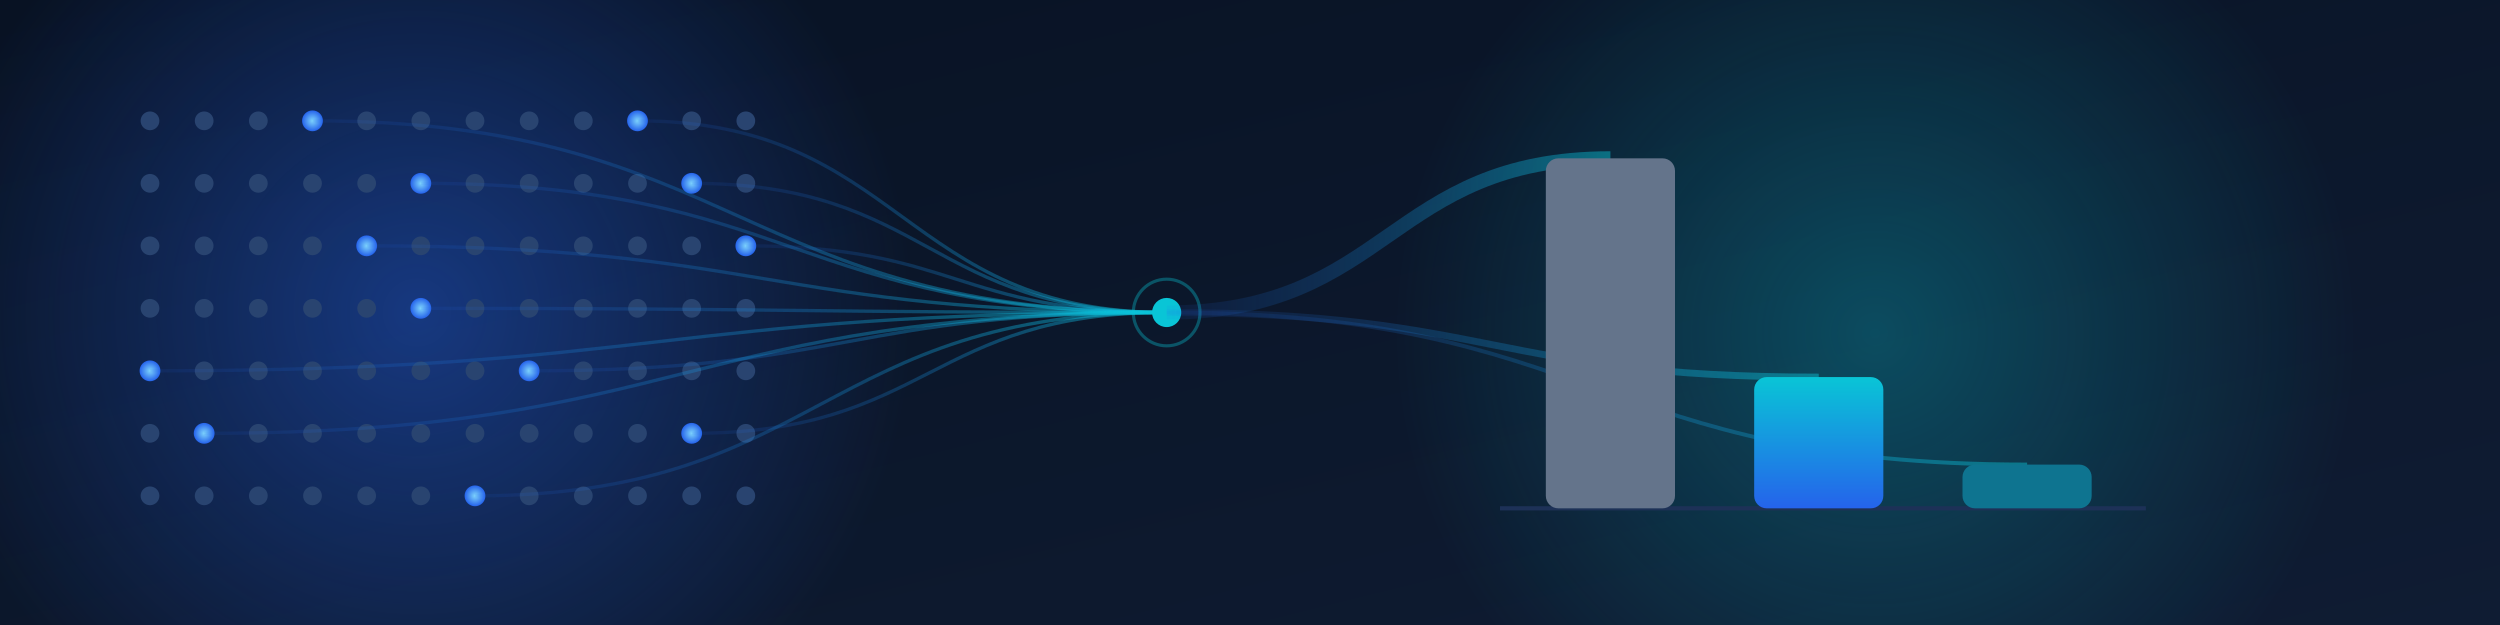
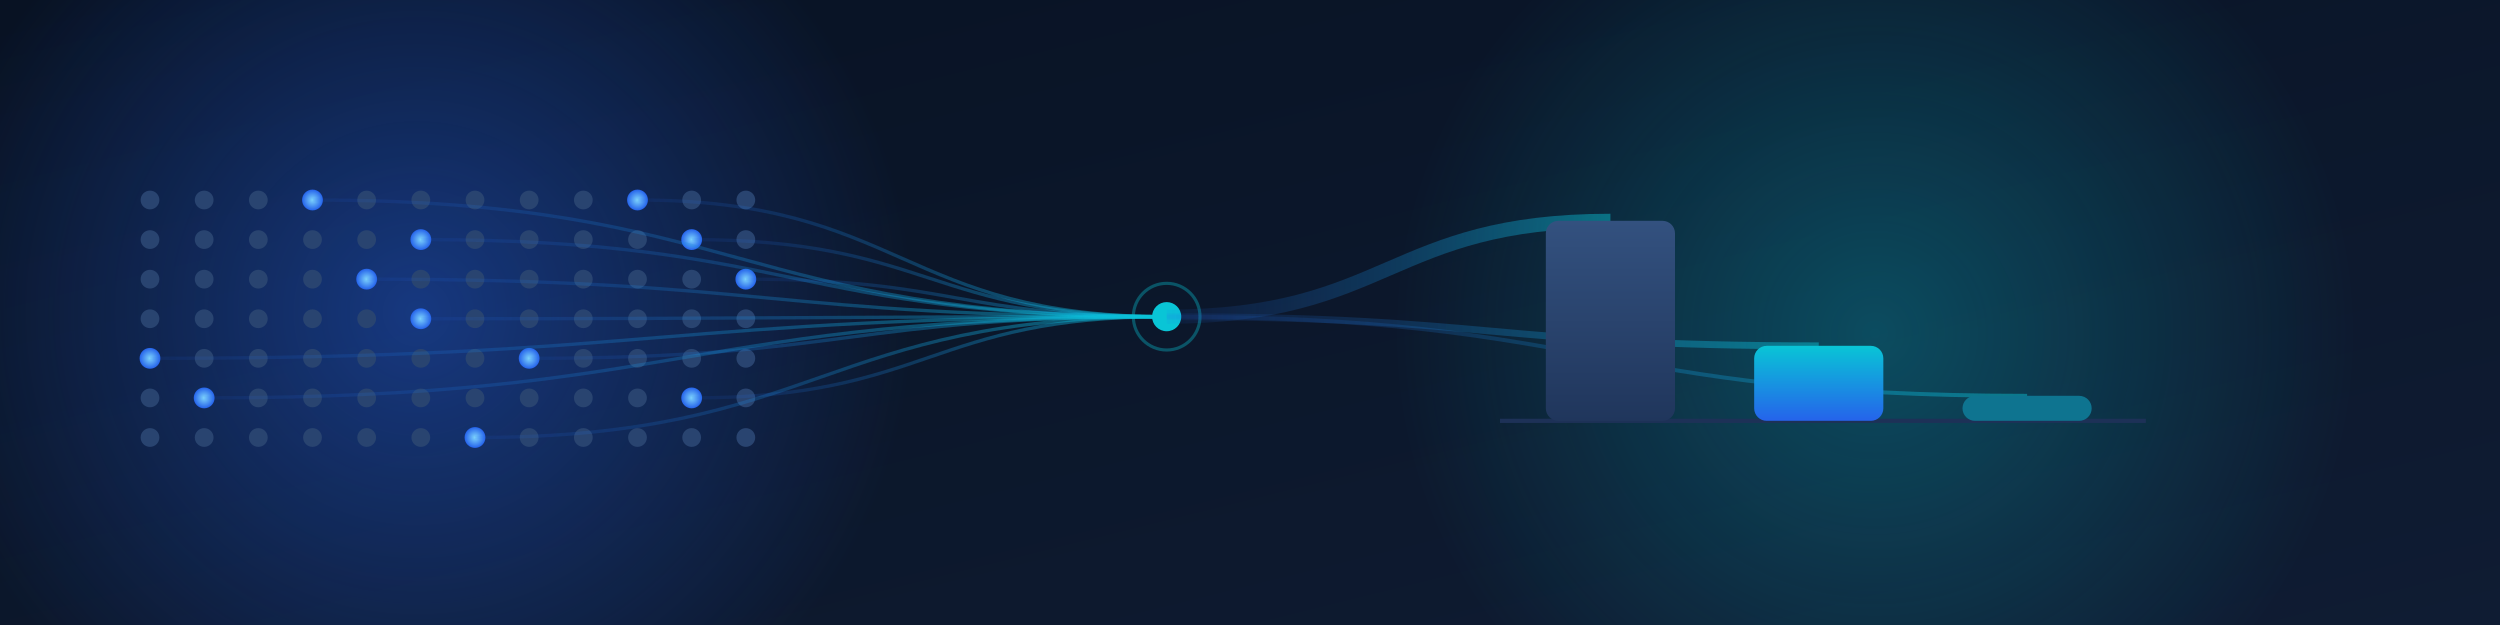
<svg xmlns="http://www.w3.org/2000/svg" viewBox="0 0 1200 300" width="1200" height="300" role="img" aria-label="Ochenta y cuatro respuestas de IA representadas como puntos: solo doce producen un clic y llegan a la analítica; el resto se resuelve dentro del chat y no aparece en ningún informe. Esos doce clics se reparten en tres barras de altura desigual, con la mayor —Directo— muy por encima de la del canal de asistentes de IA">
  <defs>
    <linearGradient id="bgGa4" x1="0" y1="0" x2="1" y2="1">
      <stop offset="0" stop-color="#081223" />
      <stop offset="1" stop-color="#0f1c33" />
    </linearGradient>
    <radialGradient id="glowGa4A" cx="0.5" cy="0.5" r="0.5">
      <stop offset="0" stop-color="#2563eb" stop-opacity=".45" />
      <stop offset="1" stop-color="#2563eb" stop-opacity="0" />
    </radialGradient>
    <radialGradient id="glowGa4B" cx="0.5" cy="0.5" r="0.5">
      <stop offset="0" stop-color="#09c5d6" stop-opacity=".3" />
      <stop offset="1" stop-color="#09c5d6" stop-opacity="0" />
    </radialGradient>
    <radialGradient id="dotOn" cx="0.5" cy="0.5" r="0.5">
      <stop offset="0" stop-color="#7dd3fc" />
      <stop offset="1" stop-color="#2563eb" />
    </radialGradient>
    <linearGradient id="flow" x1="0" y1="0" x2="1" y2="0">
      <stop offset="0" stop-color="#2563eb" stop-opacity=".15" />
      <stop offset="1" stop-color="#09c5d6" stop-opacity=".9" />
    </linearGradient>
+     <linearGradient id="barDirect" x1="0" y1="1" x2="0" y2="0">
+       <stop offset="0" stop-color="#20365c" />
+       <stop offset="1" stop-color="#33517f" />
+     </linearGradient>
    <linearGradient id="barAI" x1="0" y1="1" x2="0" y2="0">
      <stop offset="0" stop-color="#2563eb" />
      <stop offset="1" stop-color="#09c5d6" />
    </linearGradient>
  </defs>
  <rect width="1200" height="300" fill="url(#bgGa4)" />
  <circle cx="200" cy="150" r="240" fill="url(#glowGa4A)" />
  <circle cx="900" cy="160" r="230" fill="url(#glowGa4B)" />
-   <circle cx="72" cy="58" r="4.5" fill="#294470" />
-   <circle cx="98" cy="58" r="4.5" fill="#294470" />
-   <circle cx="124" cy="58" r="4.5" fill="#294470" />
-   <circle cx="150" cy="58" r="5" fill="url(#dotOn)" />
-   <circle cx="176" cy="58" r="4.5" fill="#294470" />
-   <circle cx="202" cy="58" r="4.5" fill="#294470" />
-   <circle cx="228" cy="58" r="4.5" fill="#294470" />
-   <circle cx="254" cy="58" r="4.5" fill="#294470" />
-   <circle cx="280" cy="58" r="4.5" fill="#294470" />
-   <circle cx="306" cy="58" r="5" fill="url(#dotOn)" />
-   <circle cx="332" cy="58" r="4.5" fill="#294470" />
-   <circle cx="358" cy="58" r="4.5" fill="#294470" />
-   <circle cx="72" cy="88" r="4.5" fill="#294470" />
-   <circle cx="98" cy="88" r="4.5" fill="#294470" />
-   <circle cx="124" cy="88" r="4.5" fill="#294470" />
-   <circle cx="150" cy="88" r="4.5" fill="#294470" />
-   <circle cx="176" cy="88" r="4.5" fill="#294470" />
-   <circle cx="202" cy="88" r="5" fill="url(#dotOn)" />
-   <circle cx="228" cy="88" r="4.5" fill="#294470" />
-   <circle cx="254" cy="88" r="4.5" fill="#294470" />
-   <circle cx="280" cy="88" r="4.5" fill="#294470" />
-   <circle cx="306" cy="88" r="4.5" fill="#294470" />
-   <circle cx="332" cy="88" r="5" fill="url(#dotOn)" />
-   <circle cx="358" cy="88" r="4.5" fill="#294470" />
-   <circle cx="72" cy="118" r="4.5" fill="#294470" />
-   <circle cx="98" cy="118" r="4.5" fill="#294470" />
-   <circle cx="124" cy="118" r="4.5" fill="#294470" />
-   <circle cx="150" cy="118" r="4.5" fill="#294470" />
-   <circle cx="176" cy="118" r="5" fill="url(#dotOn)" />
-   <circle cx="202" cy="118" r="4.5" fill="#294470" />
-   <circle cx="228" cy="118" r="4.5" fill="#294470" />
-   <circle cx="254" cy="118" r="4.5" fill="#294470" />
-   <circle cx="280" cy="118" r="4.5" fill="#294470" />
-   <circle cx="306" cy="118" r="4.5" fill="#294470" />
-   <circle cx="332" cy="118" r="4.5" fill="#294470" />
-   <circle cx="358" cy="118" r="5" fill="url(#dotOn)" />
-   <circle cx="72" cy="148" r="4.5" fill="#294470" />
-   <circle cx="98" cy="148" r="4.5" fill="#294470" />
-   <circle cx="124" cy="148" r="4.5" fill="#294470" />
-   <circle cx="150" cy="148" r="4.5" fill="#294470" />
-   <circle cx="176" cy="148" r="4.5" fill="#294470" />
-   <circle cx="202" cy="148" r="5" fill="url(#dotOn)" />
-   <circle cx="228" cy="148" r="4.5" fill="#294470" />
-   <circle cx="254" cy="148" r="4.5" fill="#294470" />
-   <circle cx="280" cy="148" r="4.5" fill="#294470" />
-   <circle cx="306" cy="148" r="4.5" fill="#294470" />
-   <circle cx="332" cy="148" r="4.5" fill="#294470" />
-   <circle cx="358" cy="148" r="4.5" fill="#294470" />
-   <circle cx="72" cy="178" r="5" fill="url(#dotOn)" />
-   <circle cx="98" cy="178" r="4.5" fill="#294470" />
-   <circle cx="124" cy="178" r="4.5" fill="#294470" />
-   <circle cx="150" cy="178" r="4.5" fill="#294470" />
-   <circle cx="176" cy="178" r="4.5" fill="#294470" />
-   <circle cx="202" cy="178" r="4.5" fill="#294470" />
-   <circle cx="228" cy="178" r="4.5" fill="#294470" />
-   <circle cx="254" cy="178" r="5" fill="url(#dotOn)" />
-   <circle cx="280" cy="178" r="4.5" fill="#294470" />
-   <circle cx="306" cy="178" r="4.5" fill="#294470" />
-   <circle cx="332" cy="178" r="4.5" fill="#294470" />
-   <circle cx="358" cy="178" r="4.5" fill="#294470" />
-   <circle cx="72" cy="208" r="4.5" fill="#294470" />
-   <circle cx="98" cy="208" r="5" fill="url(#dotOn)" />
-   <circle cx="124" cy="208" r="4.5" fill="#294470" />
-   <circle cx="150" cy="208" r="4.5" fill="#294470" />
-   <circle cx="176" cy="208" r="4.5" fill="#294470" />
-   <circle cx="202" cy="208" r="4.5" fill="#294470" />
-   <circle cx="228" cy="208" r="4.5" fill="#294470" />
-   <circle cx="254" cy="208" r="4.5" fill="#294470" />
-   <circle cx="280" cy="208" r="4.5" fill="#294470" />
-   <circle cx="306" cy="208" r="4.5" fill="#294470" />
-   <circle cx="332" cy="208" r="5" fill="url(#dotOn)" />
-   <circle cx="358" cy="208" r="4.5" fill="#294470" />
-   <circle cx="72" cy="238" r="4.5" fill="#294470" />
-   <circle cx="98" cy="238" r="4.5" fill="#294470" />
-   <circle cx="124" cy="238" r="4.5" fill="#294470" />
-   <circle cx="150" cy="238" r="4.5" fill="#294470" />
-   <circle cx="176" cy="238" r="4.5" fill="#294470" />
-   <circle cx="202" cy="238" r="4.5" fill="#294470" />
-   <circle cx="228" cy="238" r="5" fill="url(#dotOn)" />
-   <circle cx="254" cy="238" r="4.5" fill="#294470" />
-   <circle cx="280" cy="238" r="4.5" fill="#294470" />
-   <circle cx="306" cy="238" r="4.5" fill="#294470" />
-   <circle cx="332" cy="238" r="4.5" fill="#294470" />
-   <circle cx="358" cy="238" r="4.5" fill="#294470" />
-   <path d="M150 58 C355 58, 355 150, 560 150" fill="none" stroke="url(#flow)" stroke-width="1.6" opacity=".55" />
-   <path d="M306 58 C433 58, 433 150, 560 150" fill="none" stroke="url(#flow)" stroke-width="1.6" opacity=".55" />
-   <path d="M202 88 C381 88, 381 150, 560 150" fill="none" stroke="url(#flow)" stroke-width="1.6" opacity=".55" />
-   <path d="M332 88 C446 88, 446 150, 560 150" fill="none" stroke="url(#flow)" stroke-width="1.6" opacity=".55" />
-   <path d="M176 118 C368 118, 368 150, 560 150" fill="none" stroke="url(#flow)" stroke-width="1.6" opacity=".55" />
-   <path d="M358 118 C459 118, 459 150, 560 150" fill="none" stroke="url(#flow)" stroke-width="1.6" opacity=".55" />
-   <path d="M202 148 C381 148, 381 150, 560 150" fill="none" stroke="url(#flow)" stroke-width="1.6" opacity=".55" />
-   <path d="M72 178 C316 178, 316 150, 560 150" fill="none" stroke="url(#flow)" stroke-width="1.6" opacity=".55" />
-   <path d="M254 178 C407 178, 407 150, 560 150" fill="none" stroke="url(#flow)" stroke-width="1.6" opacity=".55" />
-   <path d="M98 208 C329 208, 329 150, 560 150" fill="none" stroke="url(#flow)" stroke-width="1.6" opacity=".55" />
-   <path d="M332 208 C446 208, 446 150, 560 150" fill="none" stroke="url(#flow)" stroke-width="1.6" opacity=".55" />
-   <path d="M228 238 C394 238, 394 150, 560 150" fill="none" stroke="url(#flow)" stroke-width="1.6" opacity=".55" />
-   <circle cx="560" cy="150" r="7" fill="#09c5d6" />
-   <circle cx="560" cy="150" r="16" fill="none" stroke="#09c5d6" stroke-opacity=".35" stroke-width="1.5" />
-   <path d="M560 150 C666.5 150, 666.5 76, 773 76" fill="none" stroke="url(#flow)" stroke-width="6.8" opacity=".5" />
-   <path d="M560 150 C716.5 150, 716.5 181, 873 181" fill="none" stroke="url(#flow)" stroke-width="3.3" opacity=".5" />
-   <path d="M560 150 C766.5 150, 766.5 223, 973 223" fill="none" stroke="url(#flow)" stroke-width="1.9" opacity=".5" />
-   <line x1="720" y1="244" x2="1030" y2="244" stroke="#1d3157" stroke-width="2" />
-   <rect x="742" y="76" width="62" height="168" rx="6" fill="#64748b" />
-   <rect x="842" y="181" width="62" height="63" rx="6" fill="url(#barAI)" />
-   <rect x="942" y="223" width="62" height="21" rx="6" fill="#0e7490" />
+   <circle cx="72" cy="96" r="4.5" fill="#294470" />
+   <circle cx="98" cy="96" r="4.5" fill="#294470" />
+   <circle cx="124" cy="96" r="4.5" fill="#294470" />
+   <circle cx="150" cy="96" r="5" fill="url(#dotOn)" />
+   <circle cx="176" cy="96" r="4.5" fill="#294470" />
+   <circle cx="202" cy="96" r="4.5" fill="#294470" />
+   <circle cx="228" cy="96" r="4.5" fill="#294470" />
+   <circle cx="254" cy="96" r="4.5" fill="#294470" />
+   <circle cx="280" cy="96" r="4.5" fill="#294470" />
+   <circle cx="306" cy="96" r="5" fill="url(#dotOn)" />
+   <circle cx="332" cy="96" r="4.5" fill="#294470" />
+   <circle cx="358" cy="96" r="4.5" fill="#294470" />
+   <circle cx="72" cy="115" r="4.5" fill="#294470" />
+   <circle cx="98" cy="115" r="4.5" fill="#294470" />
+   <circle cx="124" cy="115" r="4.5" fill="#294470" />
+   <circle cx="150" cy="115" r="4.5" fill="#294470" />
+   <circle cx="176" cy="115" r="4.5" fill="#294470" />
+   <circle cx="202" cy="115" r="5" fill="url(#dotOn)" />
+   <circle cx="228" cy="115" r="4.5" fill="#294470" />
+   <circle cx="254" cy="115" r="4.5" fill="#294470" />
+   <circle cx="280" cy="115" r="4.5" fill="#294470" />
+   <circle cx="306" cy="115" r="4.5" fill="#294470" />
+   <circle cx="332" cy="115" r="5" fill="url(#dotOn)" />
+   <circle cx="358" cy="115" r="4.5" fill="#294470" />
+   <circle cx="72" cy="134" r="4.5" fill="#294470" />
+   <circle cx="98" cy="134" r="4.5" fill="#294470" />
+   <circle cx="124" cy="134" r="4.5" fill="#294470" />
+   <circle cx="150" cy="134" r="4.5" fill="#294470" />
+   <circle cx="176" cy="134" r="5" fill="url(#dotOn)" />
+   <circle cx="202" cy="134" r="4.5" fill="#294470" />
+   <circle cx="228" cy="134" r="4.5" fill="#294470" />
+   <circle cx="254" cy="134" r="4.5" fill="#294470" />
+   <circle cx="280" cy="134" r="4.5" fill="#294470" />
+   <circle cx="306" cy="134" r="4.5" fill="#294470" />
+   <circle cx="332" cy="134" r="4.5" fill="#294470" />
+   <circle cx="358" cy="134" r="5" fill="url(#dotOn)" />
+   <circle cx="72" cy="153" r="4.5" fill="#294470" />
+   <circle cx="98" cy="153" r="4.5" fill="#294470" />
+   <circle cx="124" cy="153" r="4.5" fill="#294470" />
+   <circle cx="150" cy="153" r="4.5" fill="#294470" />
+   <circle cx="176" cy="153" r="4.5" fill="#294470" />
+   <circle cx="202" cy="153" r="5" fill="url(#dotOn)" />
+   <circle cx="228" cy="153" r="4.5" fill="#294470" />
+   <circle cx="254" cy="153" r="4.5" fill="#294470" />
+   <circle cx="280" cy="153" r="4.5" fill="#294470" />
+   <circle cx="306" cy="153" r="4.5" fill="#294470" />
+   <circle cx="332" cy="153" r="4.5" fill="#294470" />
+   <circle cx="358" cy="153" r="4.5" fill="#294470" />
+   <circle cx="72" cy="172" r="5" fill="url(#dotOn)" />
+   <circle cx="98" cy="172" r="4.5" fill="#294470" />
+   <circle cx="124" cy="172" r="4.5" fill="#294470" />
+   <circle cx="150" cy="172" r="4.5" fill="#294470" />
+   <circle cx="176" cy="172" r="4.5" fill="#294470" />
+   <circle cx="202" cy="172" r="4.5" fill="#294470" />
+   <circle cx="228" cy="172" r="4.5" fill="#294470" />
+   <circle cx="254" cy="172" r="5" fill="url(#dotOn)" />
+   <circle cx="280" cy="172" r="4.5" fill="#294470" />
+   <circle cx="306" cy="172" r="4.5" fill="#294470" />
+   <circle cx="332" cy="172" r="4.5" fill="#294470" />
+   <circle cx="358" cy="172" r="4.5" fill="#294470" />
+   <circle cx="72" cy="191" r="4.5" fill="#294470" />
+   <circle cx="98" cy="191" r="5" fill="url(#dotOn)" />
+   <circle cx="124" cy="191" r="4.5" fill="#294470" />
+   <circle cx="150" cy="191" r="4.5" fill="#294470" />
+   <circle cx="176" cy="191" r="4.5" fill="#294470" />
+   <circle cx="202" cy="191" r="4.5" fill="#294470" />
+   <circle cx="228" cy="191" r="4.5" fill="#294470" />
+   <circle cx="254" cy="191" r="4.5" fill="#294470" />
+   <circle cx="280" cy="191" r="4.5" fill="#294470" />
+   <circle cx="306" cy="191" r="4.5" fill="#294470" />
+   <circle cx="332" cy="191" r="5" fill="url(#dotOn)" />
+   <circle cx="358" cy="191" r="4.5" fill="#294470" />
+   <circle cx="72" cy="210" r="4.5" fill="#294470" />
+   <circle cx="98" cy="210" r="4.5" fill="#294470" />
+   <circle cx="124" cy="210" r="4.5" fill="#294470" />
+   <circle cx="150" cy="210" r="4.5" fill="#294470" />
+   <circle cx="176" cy="210" r="4.5" fill="#294470" />
+   <circle cx="202" cy="210" r="4.5" fill="#294470" />
+   <circle cx="228" cy="210" r="5" fill="url(#dotOn)" />
+   <circle cx="254" cy="210" r="4.5" fill="#294470" />
+   <circle cx="280" cy="210" r="4.5" fill="#294470" />
+   <circle cx="306" cy="210" r="4.5" fill="#294470" />
+   <circle cx="332" cy="210" r="4.5" fill="#294470" />
+   <circle cx="358" cy="210" r="4.5" fill="#294470" />
+   <path d="M150 96 C355 96, 355 152, 560 152" fill="none" stroke="url(#flow)" stroke-width="1.6" opacity=".55" />
+   <path d="M306 96 C433 96, 433 152, 560 152" fill="none" stroke="url(#flow)" stroke-width="1.6" opacity=".55" />
+   <path d="M202 115 C381 115, 381 152, 560 152" fill="none" stroke="url(#flow)" stroke-width="1.6" opacity=".55" />
+   <path d="M332 115 C446 115, 446 152, 560 152" fill="none" stroke="url(#flow)" stroke-width="1.6" opacity=".55" />
+   <path d="M176 134 C368 134, 368 152, 560 152" fill="none" stroke="url(#flow)" stroke-width="1.6" opacity=".55" />
+   <path d="M358 134 C459 134, 459 152, 560 152" fill="none" stroke="url(#flow)" stroke-width="1.6" opacity=".55" />
+   <path d="M202 153 C381 153, 381 152, 560 152" fill="none" stroke="url(#flow)" stroke-width="1.6" opacity=".55" />
+   <path d="M72 172 C316 172, 316 152, 560 152" fill="none" stroke="url(#flow)" stroke-width="1.6" opacity=".55" />
+   <path d="M254 172 C407 172, 407 152, 560 152" fill="none" stroke="url(#flow)" stroke-width="1.6" opacity=".55" />
+   <path d="M98 191 C329 191, 329 152, 560 152" fill="none" stroke="url(#flow)" stroke-width="1.6" opacity=".55" />
+   <path d="M332 191 C446 191, 446 152, 560 152" fill="none" stroke="url(#flow)" stroke-width="1.6" opacity=".55" />
+   <path d="M228 210 C394 210, 394 152, 560 152" fill="none" stroke="url(#flow)" stroke-width="1.6" opacity=".55" />
+   <circle cx="560" cy="152" r="7" fill="#09c5d6" />
+   <circle cx="560" cy="152" r="16" fill="none" stroke="#09c5d6" stroke-opacity=".35" stroke-width="1.5" />
+   <path d="M560 152 C666.5 152, 666.5 106, 773 106" fill="none" stroke="url(#flow)" stroke-width="6.8" opacity=".5" />
+   <path d="M560 152 C716.5 152, 716.5 166, 873 166" fill="none" stroke="url(#flow)" stroke-width="3.3" opacity=".5" />
+   <path d="M560 152 C766.5 152, 766.5 190, 973 190" fill="none" stroke="url(#flow)" stroke-width="1.9" opacity=".5" />
+   <line x1="720" y1="202" x2="1030" y2="202" stroke="#1d3157" stroke-width="2" />
+   <rect x="742" y="106" width="62" height="96" rx="6" fill="url(#barDirect)" />
+   <rect x="842" y="166" width="62" height="36" rx="6" fill="url(#barAI)" />
+   <rect x="942" y="190" width="62" height="12" rx="6" fill="#0e7490" />
</svg>
